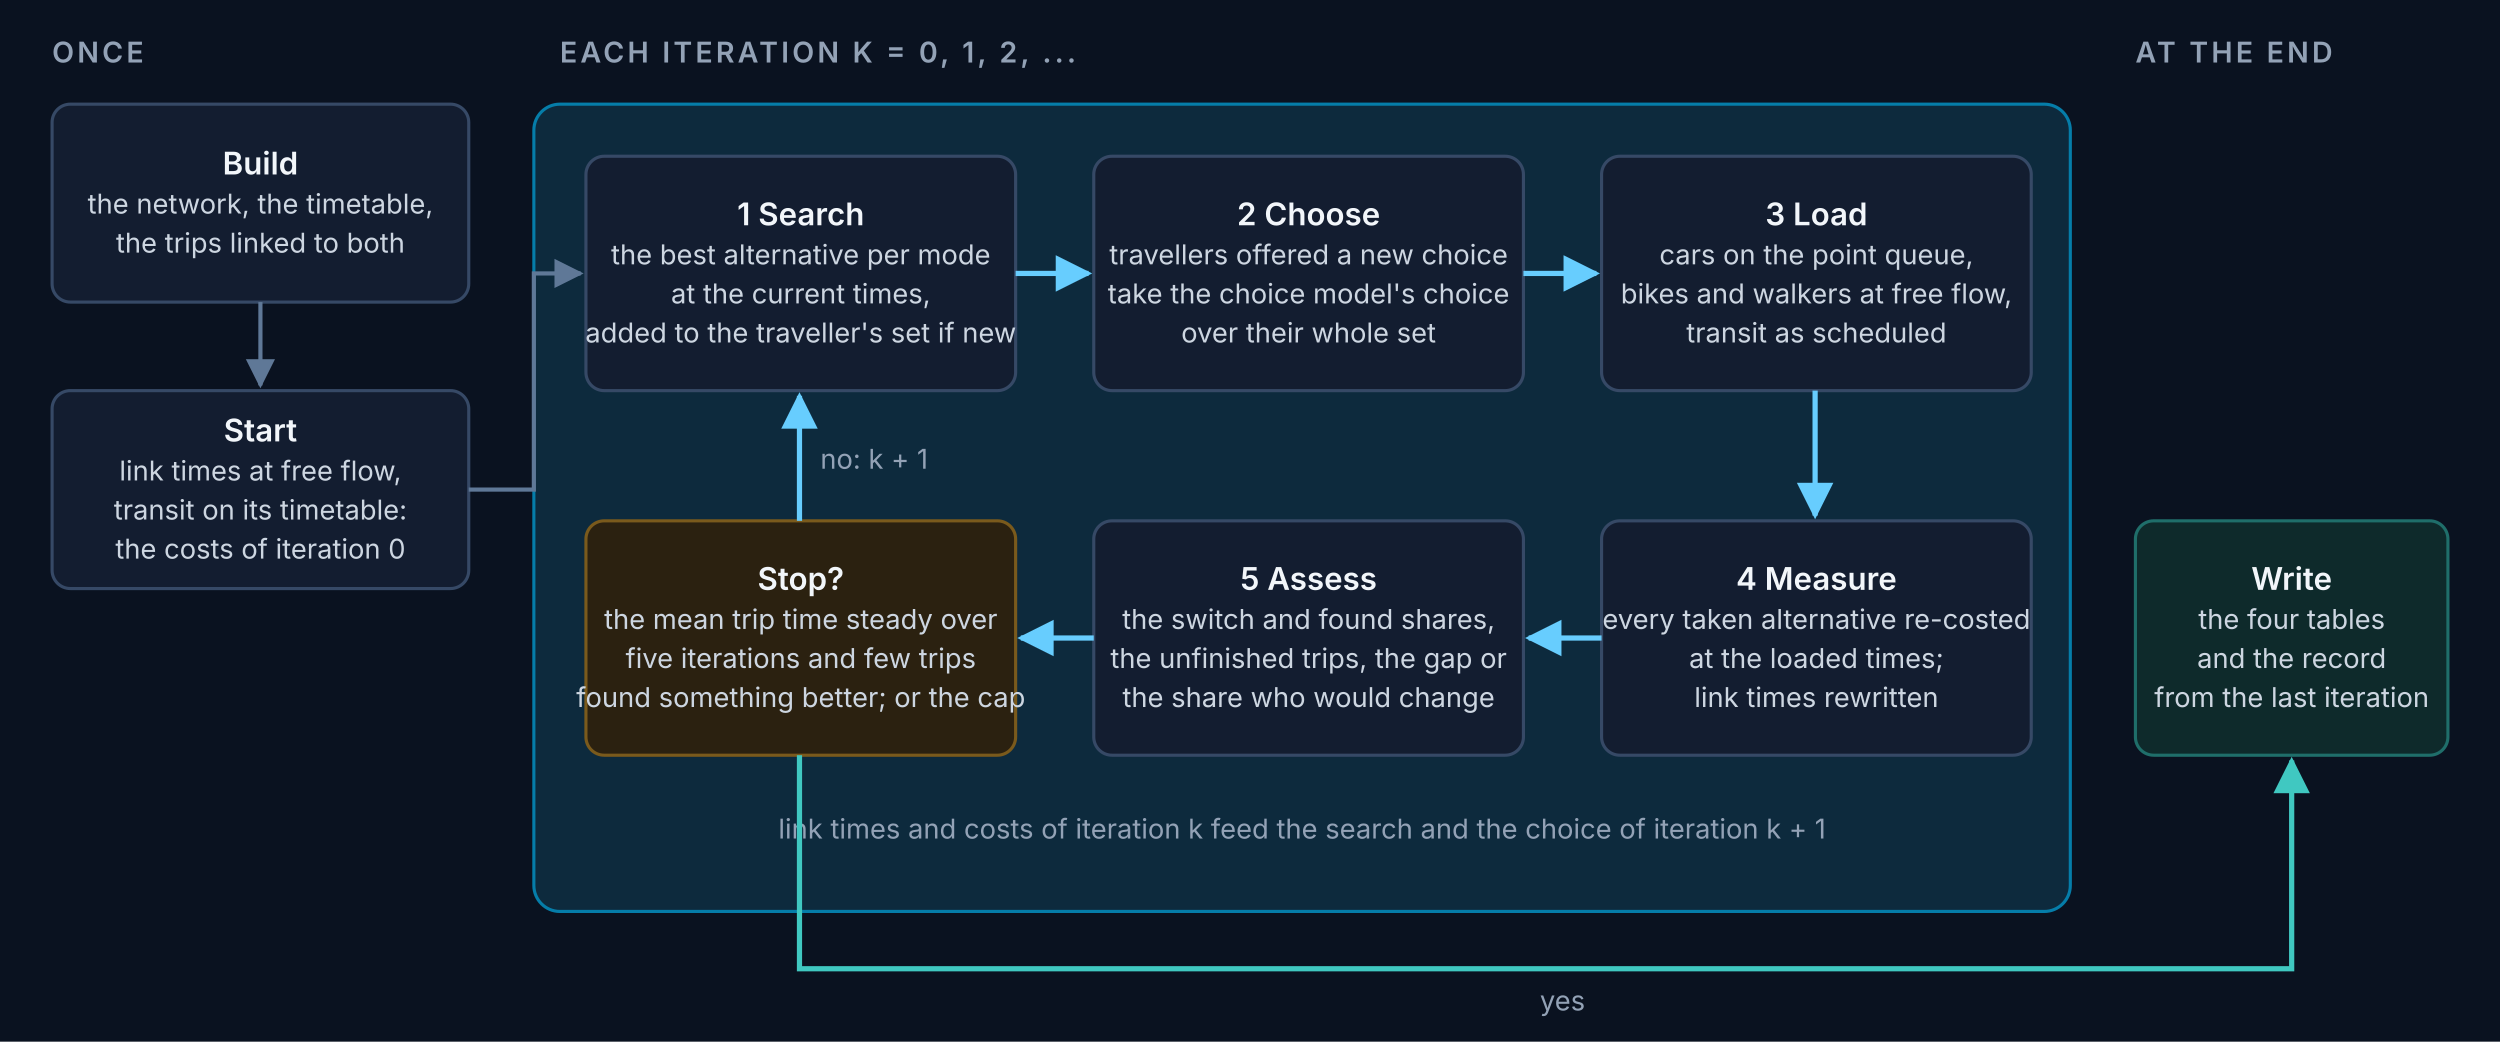
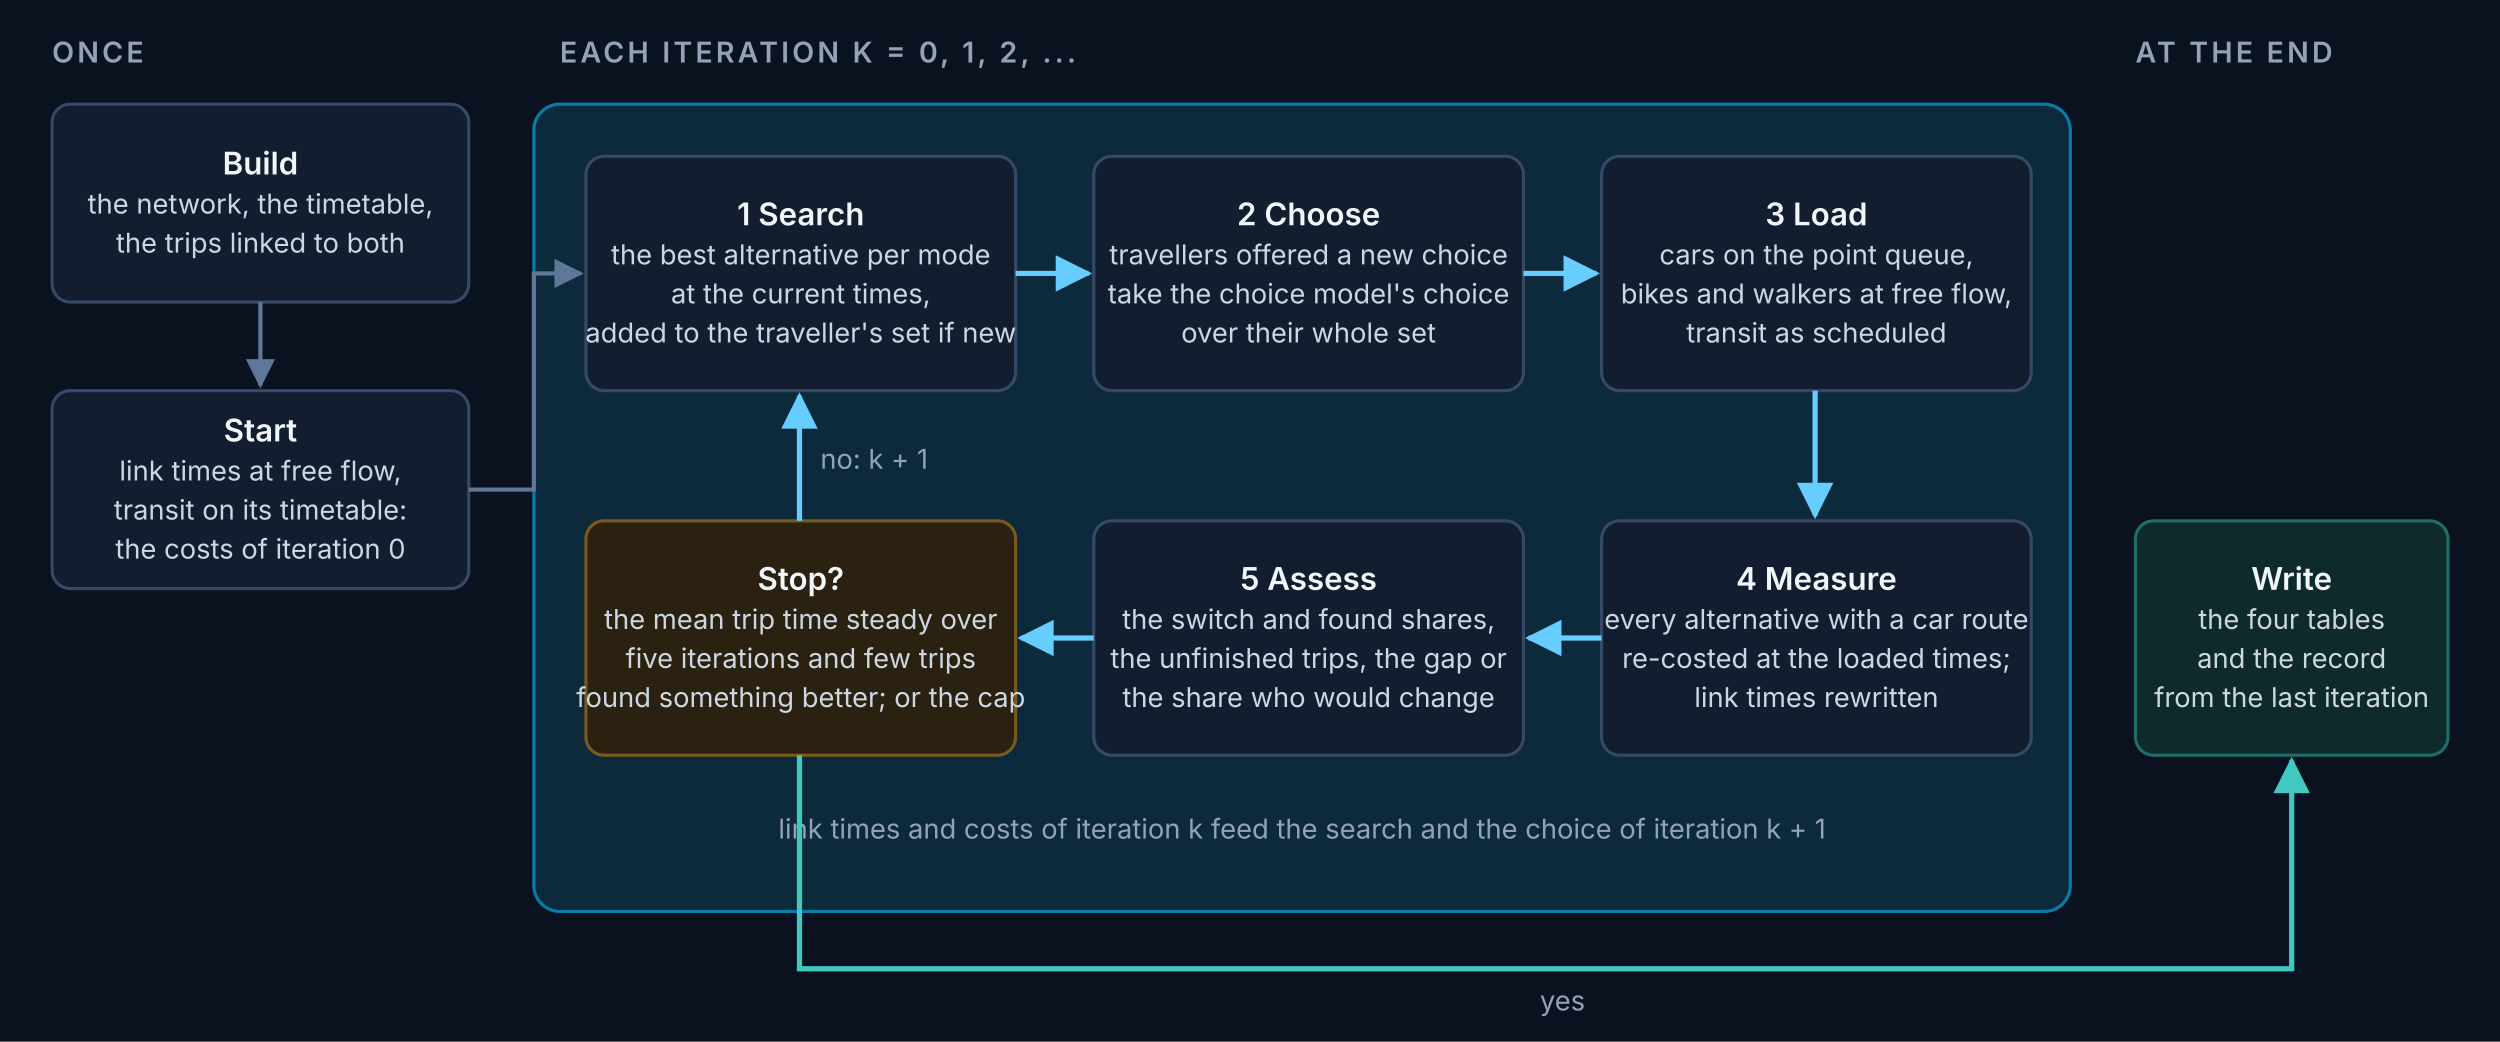
<svg xmlns="http://www.w3.org/2000/svg" viewBox="0 0 960 400" width="960" height="400" role="img" aria-label="A run: the inputs built once, the loop of search, choose, load, measure and assess until the stopping rule or the cap, and the writing of the results">
  <rect width="960" height="400" fill="#0a1220" />
  <marker id="m40c8c1" viewBox="0 0 10 10" refX="9" refY="5" markerWidth="7" markerHeight="7" orient="auto-start-reverse">
    <path d="M 0 0 L 10 5 L 0 10 z" fill="#40c8c1" />
  </marker>
  <marker id="m5f7897" viewBox="0 0 10 10" refX="9" refY="5" markerWidth="7" markerHeight="7" orient="auto-start-reverse">
    <path d="M 0 0 L 10 5 L 0 10 z" fill="#5f7897" />
  </marker>
  <marker id="m67cdfe" viewBox="0 0 10 10" refX="9" refY="5" markerWidth="7" markerHeight="7" orient="auto-start-reverse">
    <path d="M 0 0 L 10 5 L 0 10 z" fill="#67cdfe" />
  </marker>
  <text x="20" y="24" font-family="Inter, 'Helvetica Neue', 'Segoe UI', Arial, sans-serif" font-size="11" font-weight="600" text-anchor="start" fill="#93a2b6" letter-spacing="1.2">ONCE</text>
  <text x="215" y="24" font-family="Inter, 'Helvetica Neue', 'Segoe UI', Arial, sans-serif" font-size="11" font-weight="600" text-anchor="start" fill="#93a2b6" letter-spacing="1.2">EACH ITERATION K = 0, 1, 2, ...</text>
  <text x="820" y="24" font-family="Inter, 'Helvetica Neue', 'Segoe UI', Arial, sans-serif" font-size="11" font-weight="600" text-anchor="start" fill="#93a2b6" letter-spacing="1.2">AT THE END</text>
  <rect x="20" y="40" width="160" height="76" rx="7" fill="#131d30" stroke="#364966" stroke-width="1.2" />
  <text x="100.0" y="67.0" font-family="Inter, 'Helvetica Neue', 'Segoe UI', Arial, sans-serif" font-size="12" font-weight="600" text-anchor="middle" fill="#f2f6fa">Build</text>
  <text x="100.0" y="82.0" font-family="Inter, 'Helvetica Neue', 'Segoe UI', Arial, sans-serif" font-size="10.5" font-weight="400" text-anchor="middle" fill="#cdd6e1">the network, the timetable,</text>
  <text x="100.0" y="97.0" font-family="Inter, 'Helvetica Neue', 'Segoe UI', Arial, sans-serif" font-size="10.5" font-weight="400" text-anchor="middle" fill="#cdd6e1">the trips linked to both</text>
  <rect x="20" y="150" width="160" height="76" rx="7" fill="#131d30" stroke="#364966" stroke-width="1.2" />
  <text x="100.0" y="169.5" font-family="Inter, 'Helvetica Neue', 'Segoe UI', Arial, sans-serif" font-size="12" font-weight="600" text-anchor="middle" fill="#f2f6fa">Start</text>
  <text x="100.0" y="184.5" font-family="Inter, 'Helvetica Neue', 'Segoe UI', Arial, sans-serif" font-size="10.5" font-weight="400" text-anchor="middle" fill="#cdd6e1">link times at free flow,</text>
  <text x="100.0" y="199.5" font-family="Inter, 'Helvetica Neue', 'Segoe UI', Arial, sans-serif" font-size="10.5" font-weight="400" text-anchor="middle" fill="#cdd6e1">transit on its timetable:</text>
  <text x="100.0" y="214.5" font-family="Inter, 'Helvetica Neue', 'Segoe UI', Arial, sans-serif" font-size="10.5" font-weight="400" text-anchor="middle" fill="#cdd6e1">the costs of iteration 0</text>
  <path d="M 100 116 L 100 148" fill="none" stroke="#5f7897" stroke-width="1.6" marker-end="url(#m5f7897)" />
  <rect x="205" y="40" width="590" height="310" rx="10" fill="#0d2a3d" stroke="#057da9" stroke-width="1.2" />
  <rect x="225" y="60" width="165" height="90" rx="7" fill="#131d30" stroke="#364966" stroke-width="1.2" />
  <text x="307.5" y="86.5" font-family="Inter, 'Helvetica Neue', 'Segoe UI', Arial, sans-serif" font-size="12" font-weight="600" text-anchor="middle" fill="#f2f6fa">1  Search</text>
  <text x="307.5" y="101.5" font-family="Inter, 'Helvetica Neue', 'Segoe UI', Arial, sans-serif" font-size="10.5" font-weight="400" text-anchor="middle" fill="#cdd6e1">the best alternative per mode</text>
  <text x="307.5" y="116.5" font-family="Inter, 'Helvetica Neue', 'Segoe UI', Arial, sans-serif" font-size="10.5" font-weight="400" text-anchor="middle" fill="#cdd6e1">at the current times,</text>
  <text x="307.5" y="131.5" font-family="Inter, 'Helvetica Neue', 'Segoe UI', Arial, sans-serif" font-size="10.5" font-weight="400" text-anchor="middle" fill="#cdd6e1">added to the traveller's set if new</text>
  <rect x="420" y="60" width="165" height="90" rx="7" fill="#131d30" stroke="#364966" stroke-width="1.2" />
  <text x="502.5" y="86.5" font-family="Inter, 'Helvetica Neue', 'Segoe UI', Arial, sans-serif" font-size="12" font-weight="600" text-anchor="middle" fill="#f2f6fa">2  Choose</text>
  <text x="502.5" y="101.5" font-family="Inter, 'Helvetica Neue', 'Segoe UI', Arial, sans-serif" font-size="10.5" font-weight="400" text-anchor="middle" fill="#cdd6e1">travellers offered a new choice</text>
  <text x="502.5" y="116.5" font-family="Inter, 'Helvetica Neue', 'Segoe UI', Arial, sans-serif" font-size="10.5" font-weight="400" text-anchor="middle" fill="#cdd6e1">take the choice model's choice</text>
  <text x="502.5" y="131.5" font-family="Inter, 'Helvetica Neue', 'Segoe UI', Arial, sans-serif" font-size="10.5" font-weight="400" text-anchor="middle" fill="#cdd6e1">over their whole set</text>
  <rect x="615" y="60" width="165" height="90" rx="7" fill="#131d30" stroke="#364966" stroke-width="1.2" />
  <text x="697.5" y="86.5" font-family="Inter, 'Helvetica Neue', 'Segoe UI', Arial, sans-serif" font-size="12" font-weight="600" text-anchor="middle" fill="#f2f6fa">3  Load</text>
  <text x="697.5" y="101.5" font-family="Inter, 'Helvetica Neue', 'Segoe UI', Arial, sans-serif" font-size="10.5" font-weight="400" text-anchor="middle" fill="#cdd6e1">cars on the point queue,</text>
  <text x="697.5" y="116.5" font-family="Inter, 'Helvetica Neue', 'Segoe UI', Arial, sans-serif" font-size="10.5" font-weight="400" text-anchor="middle" fill="#cdd6e1">bikes and walkers at free flow,</text>
  <text x="697.5" y="131.5" font-family="Inter, 'Helvetica Neue', 'Segoe UI', Arial, sans-serif" font-size="10.5" font-weight="400" text-anchor="middle" fill="#cdd6e1">transit as scheduled</text>
  <rect x="615" y="200" width="165" height="90" rx="7" fill="#131d30" stroke="#364966" stroke-width="1.2" />
  <text x="697.5" y="226.5" font-family="Inter, 'Helvetica Neue', 'Segoe UI', Arial, sans-serif" font-size="12" font-weight="600" text-anchor="middle" fill="#f2f6fa">4  Measure</text>
-   <text x="697.5" y="241.5" font-family="Inter, 'Helvetica Neue', 'Segoe UI', Arial, sans-serif" font-size="10.5" font-weight="400" text-anchor="middle" fill="#cdd6e1">every taken alternative re-costed</text>
-   <text x="697.5" y="256.5" font-family="Inter, 'Helvetica Neue', 'Segoe UI', Arial, sans-serif" font-size="10.5" font-weight="400" text-anchor="middle" fill="#cdd6e1">at the loaded times;</text>
+   <text x="697.5" y="241.5" font-family="Inter, 'Helvetica Neue', 'Segoe UI', Arial, sans-serif" font-size="10.5" font-weight="400" text-anchor="middle" fill="#cdd6e1">every alternative with a car route</text>
+   <text x="697.5" y="256.5" font-family="Inter, 'Helvetica Neue', 'Segoe UI', Arial, sans-serif" font-size="10.5" font-weight="400" text-anchor="middle" fill="#cdd6e1">re-costed at the loaded times;</text>
  <text x="697.5" y="271.5" font-family="Inter, 'Helvetica Neue', 'Segoe UI', Arial, sans-serif" font-size="10.5" font-weight="400" text-anchor="middle" fill="#cdd6e1">link times rewritten</text>
  <rect x="420" y="200" width="165" height="90" rx="7" fill="#131d30" stroke="#364966" stroke-width="1.2" />
  <text x="502.5" y="226.5" font-family="Inter, 'Helvetica Neue', 'Segoe UI', Arial, sans-serif" font-size="12" font-weight="600" text-anchor="middle" fill="#f2f6fa">5  Assess</text>
  <text x="502.5" y="241.5" font-family="Inter, 'Helvetica Neue', 'Segoe UI', Arial, sans-serif" font-size="10.5" font-weight="400" text-anchor="middle" fill="#cdd6e1">the switch and found shares,</text>
  <text x="502.5" y="256.5" font-family="Inter, 'Helvetica Neue', 'Segoe UI', Arial, sans-serif" font-size="10.5" font-weight="400" text-anchor="middle" fill="#cdd6e1">the unfinished trips, the gap or</text>
  <text x="502.5" y="271.5" font-family="Inter, 'Helvetica Neue', 'Segoe UI', Arial, sans-serif" font-size="10.5" font-weight="400" text-anchor="middle" fill="#cdd6e1">the share who would change</text>
  <path d="M 390 105 L 418 105" fill="none" stroke="#67cdfe" stroke-width="2" marker-end="url(#m67cdfe)" />
  <path d="M 585 105 L 613 105" fill="none" stroke="#67cdfe" stroke-width="2" marker-end="url(#m67cdfe)" />
  <path d="M 697 150 L 697 198" fill="none" stroke="#67cdfe" stroke-width="2" marker-end="url(#m67cdfe)" />
  <path d="M 615 245 L 587 245" fill="none" stroke="#67cdfe" stroke-width="2" marker-end="url(#m67cdfe)" />
  <rect x="225" y="200" width="165" height="90" rx="7" fill="#2b2110" stroke="#7a5a1c" stroke-width="1.2" />
  <text x="307.5" y="226.5" font-family="Inter, 'Helvetica Neue', 'Segoe UI', Arial, sans-serif" font-size="12" font-weight="600" text-anchor="middle" fill="#f2f6fa">Stop?</text>
  <text x="307.5" y="241.5" font-family="Inter, 'Helvetica Neue', 'Segoe UI', Arial, sans-serif" font-size="10.5" font-weight="400" text-anchor="middle" fill="#cdd6e1">the mean trip time steady over</text>
  <text x="307.5" y="256.5" font-family="Inter, 'Helvetica Neue', 'Segoe UI', Arial, sans-serif" font-size="10.5" font-weight="400" text-anchor="middle" fill="#cdd6e1">five iterations and few trips</text>
  <text x="307.5" y="271.5" font-family="Inter, 'Helvetica Neue', 'Segoe UI', Arial, sans-serif" font-size="10.5" font-weight="400" text-anchor="middle" fill="#cdd6e1">found something better; or the cap</text>
  <path d="M 420 245 L 392 245" fill="none" stroke="#67cdfe" stroke-width="2" marker-end="url(#m67cdfe)" />
  <path d="M 307 200 L 307 152" fill="none" stroke="#67cdfe" stroke-width="2" marker-end="url(#m67cdfe)" />
  <text x="315" y="180" font-family="Inter, 'Helvetica Neue', 'Segoe UI', Arial, sans-serif" font-size="10.5" font-weight="400" text-anchor="start" fill="#93a2b6">no: k + 1</text>
  <text x="500" y="322" font-family="Inter, 'Helvetica Neue', 'Segoe UI', Arial, sans-serif" font-size="10.5" font-weight="400" text-anchor="middle" fill="#93a2b6">link times and costs of iteration k feed the search and the choice of iteration k + 1</text>
  <path d="M 180 188 L 205 188 L 205 105 L 223 105" fill="none" stroke="#5f7897" stroke-width="1.6" marker-end="url(#m5f7897)" />
  <rect x="820" y="200" width="120" height="90" rx="7" fill="#0e2a2b" stroke="#1f6e6a" stroke-width="1.2" />
  <text x="880.0" y="226.5" font-family="Inter, 'Helvetica Neue', 'Segoe UI', Arial, sans-serif" font-size="12" font-weight="600" text-anchor="middle" fill="#f2f6fa">Write</text>
  <text x="880.0" y="241.5" font-family="Inter, 'Helvetica Neue', 'Segoe UI', Arial, sans-serif" font-size="10.5" font-weight="400" text-anchor="middle" fill="#cdd6e1">the four tables</text>
  <text x="880.0" y="256.5" font-family="Inter, 'Helvetica Neue', 'Segoe UI', Arial, sans-serif" font-size="10.5" font-weight="400" text-anchor="middle" fill="#cdd6e1">and the record</text>
  <text x="880.0" y="271.5" font-family="Inter, 'Helvetica Neue', 'Segoe UI', Arial, sans-serif" font-size="10.5" font-weight="400" text-anchor="middle" fill="#cdd6e1">from the last iteration</text>
  <path d="M 307 290 L 307 372 L 880 372 L 880 292" fill="none" stroke="#40c8c1" stroke-width="2" marker-end="url(#m40c8c1)" />
  <text x="600" y="388" font-family="Inter, 'Helvetica Neue', 'Segoe UI', Arial, sans-serif" font-size="10.5" font-weight="400" text-anchor="middle" fill="#93a2b6">yes</text>
</svg>
